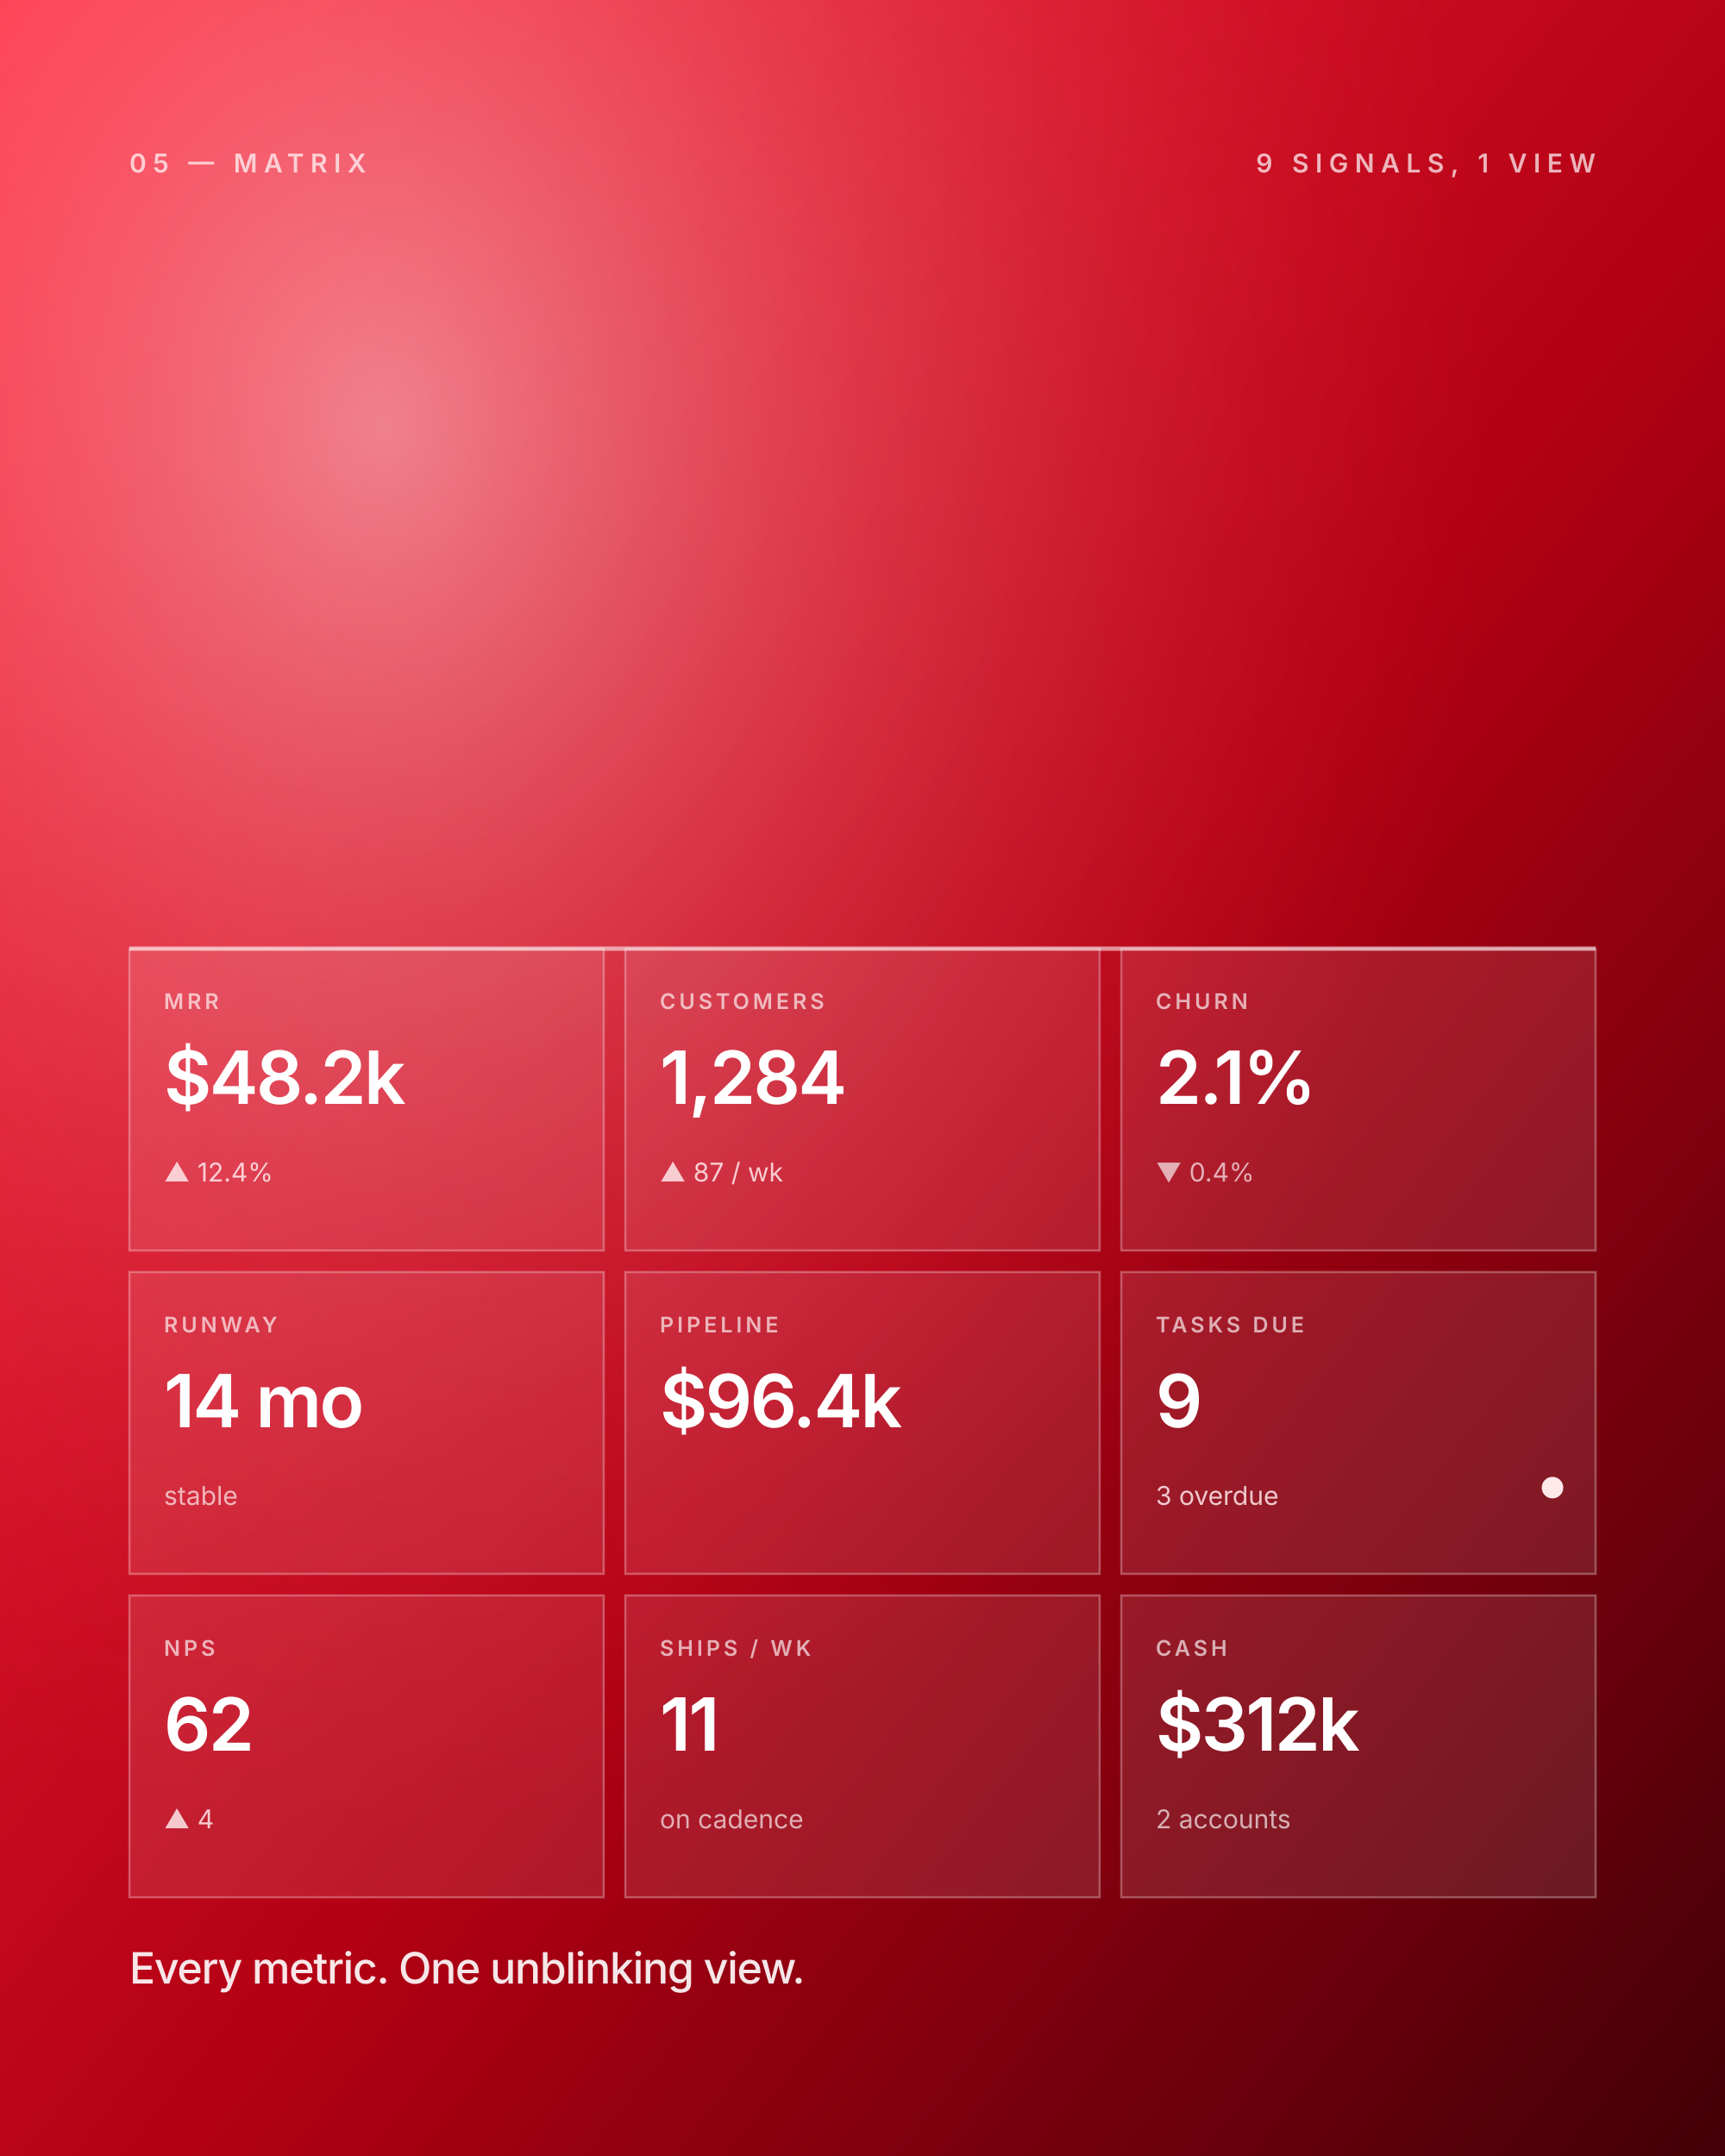
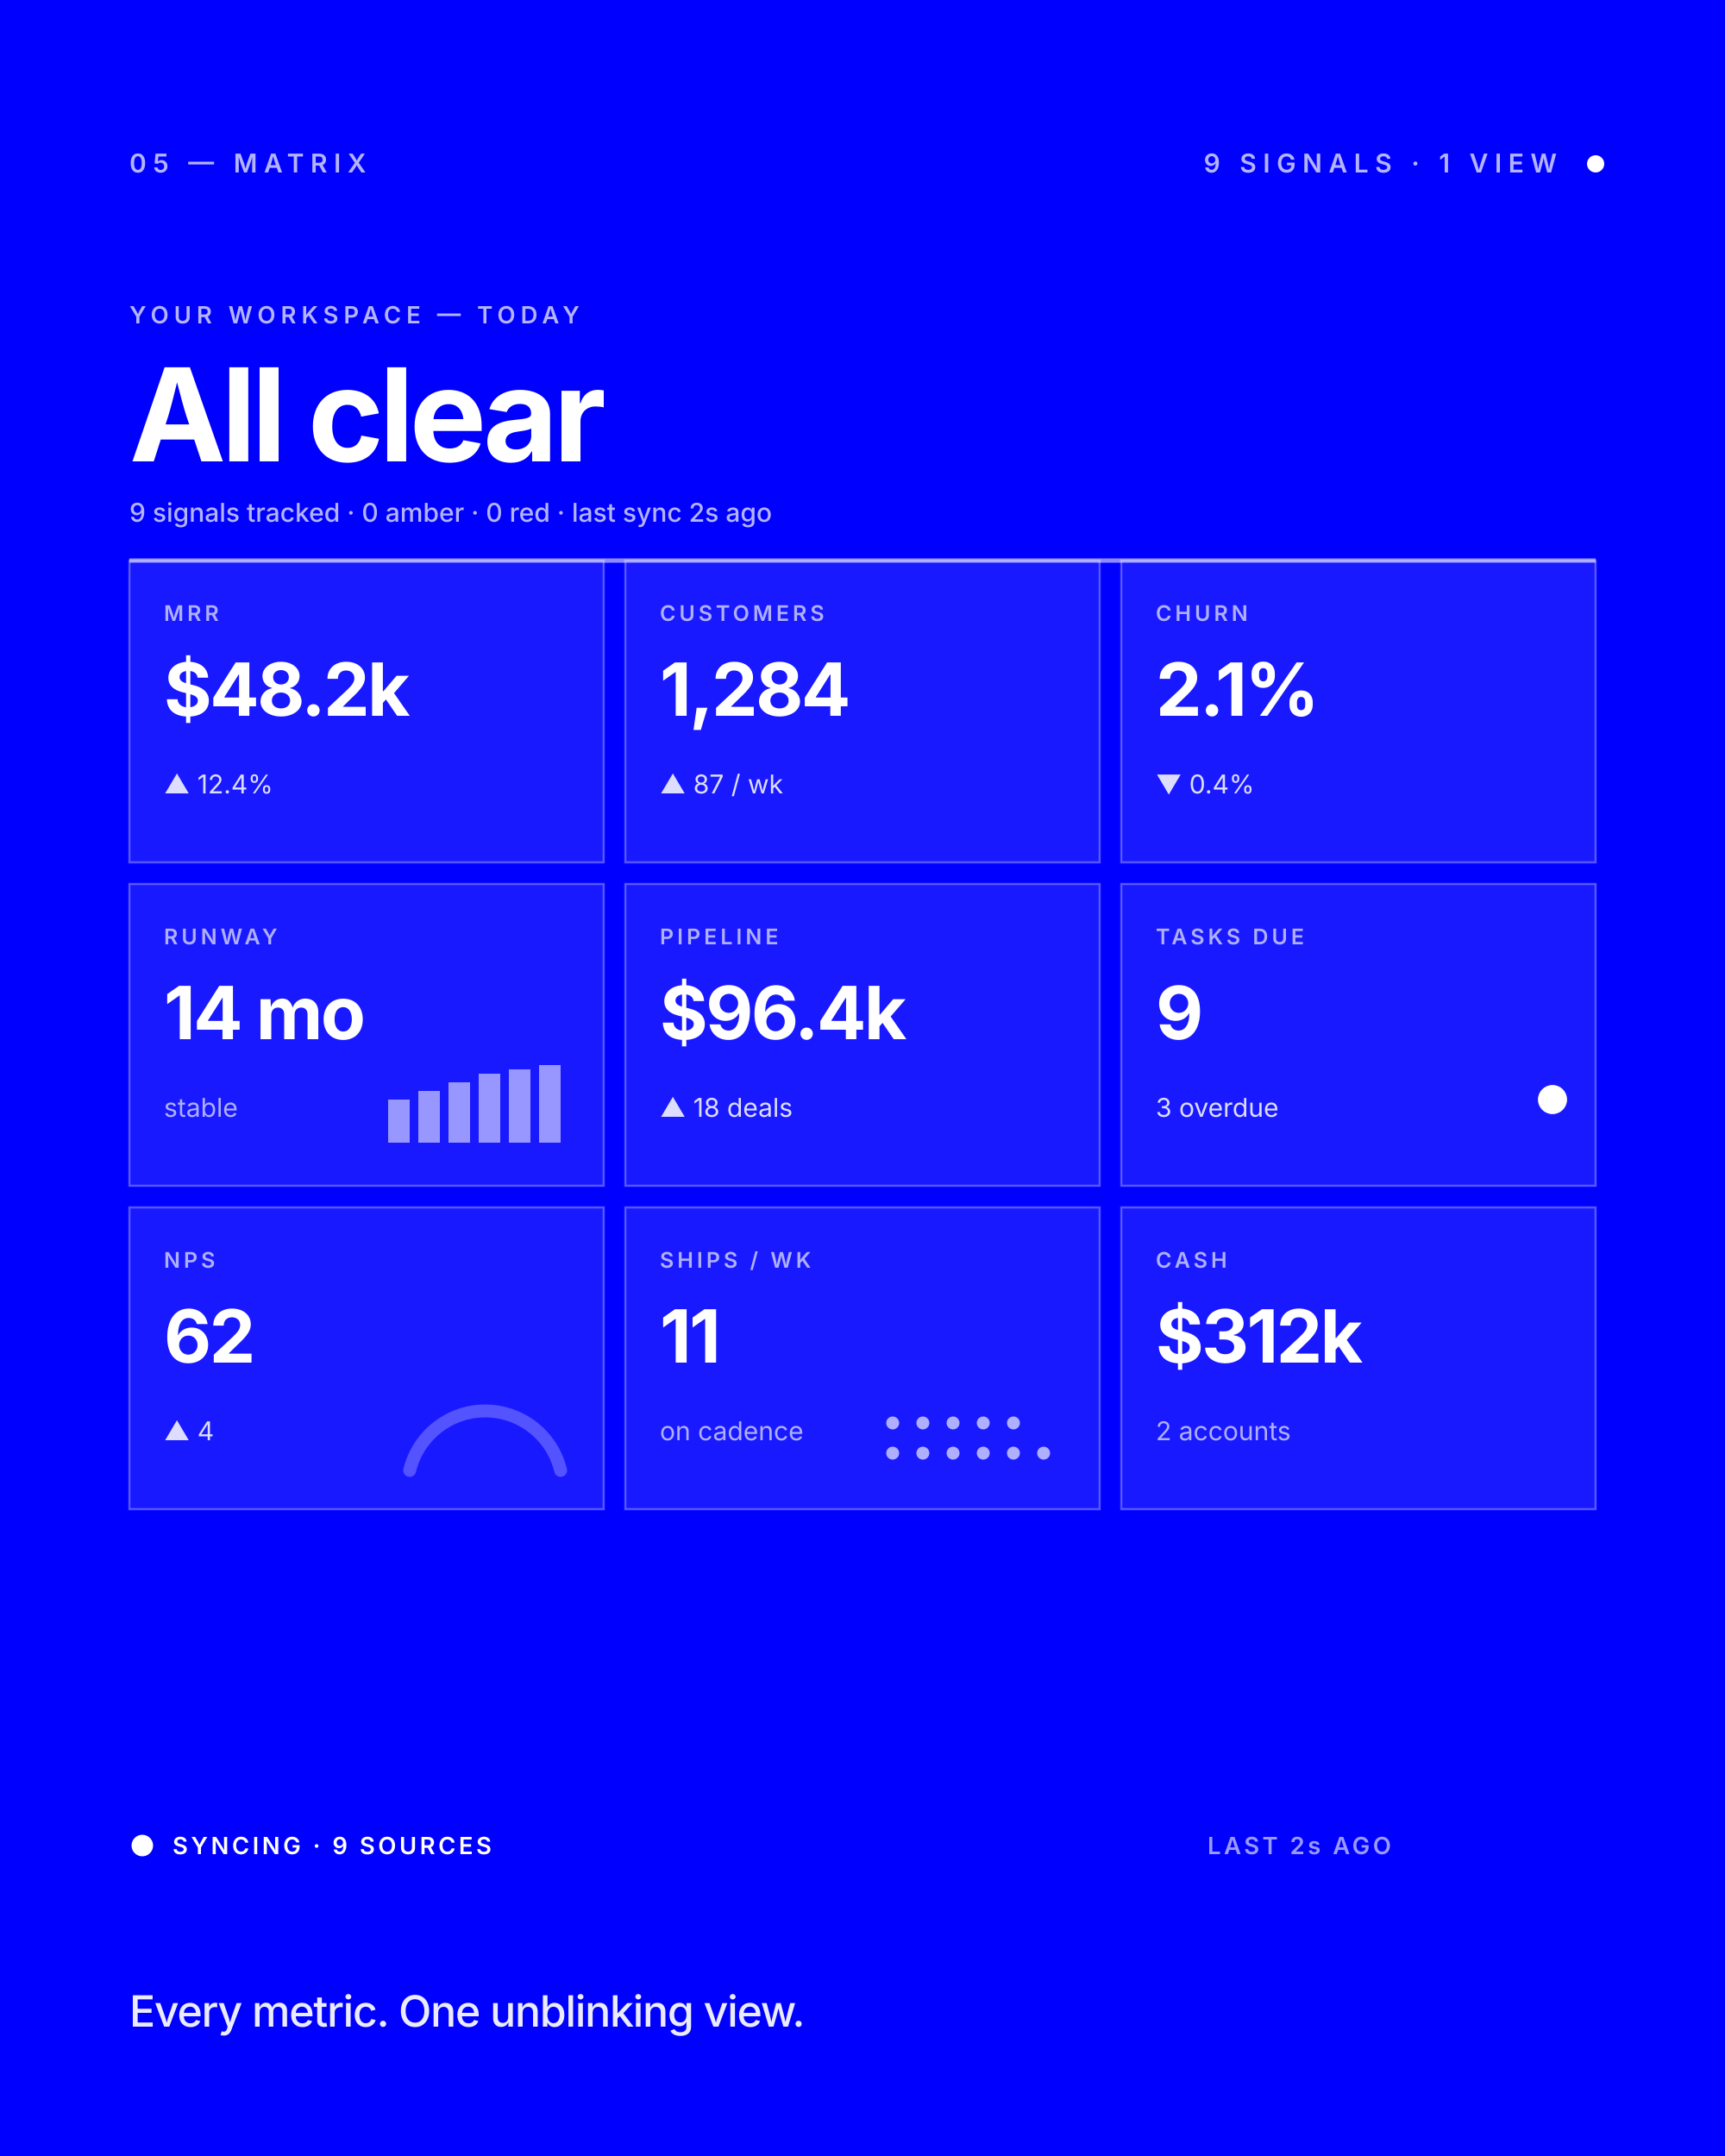
<svg xmlns="http://www.w3.org/2000/svg" viewBox="0 0 800 1000" preserveAspectRatio="xMidYMid slice">
-   <defs>
-     <linearGradient id="mx-bg" x1="0" y1="0" x2="1" y2="1">
-       <stop offset="0%" stop-color="#FF2A40" />
-       <stop offset="55%" stop-color="#B30014" />
-       <stop offset="100%" stop-color="#420006" />
-     </linearGradient>
-     <radialGradient id="mx-flare" cx="22%" cy="20%" r="65%">
-       <stop offset="0%" stop-color="#FFE8EA" stop-opacity="0.5" />
-       <stop offset="100%" stop-color="#FF2A40" stop-opacity="0" />
-     </radialGradient>
-   </defs>
-   <rect width="800" height="1000" fill="url(#mx-bg)" />
-   <rect width="800" height="1000" fill="url(#mx-flare)" />
+   <rect width="800" height="1000" fill="#0000FF" />
  <text x="60" y="80" font-family="Inter,sans-serif" font-size="12" font-weight="600" letter-spacing="3" fill="#FFFFFF" fill-opacity="0.7">05 — MATRIX</text>
-   <text x="740" y="80" text-anchor="end" font-family="Inter,sans-serif" font-size="12" font-weight="600" letter-spacing="3" fill="#FFFFFF" fill-opacity="0.7">9 SIGNALS, 1 VIEW</text>
+   <g transform="translate(740,76)">
+     <text x="-18" y="4" text-anchor="end" font-family="Inter,sans-serif" font-size="12" font-weight="600" letter-spacing="3" fill="#FFFFFF" fill-opacity="0.7">9 SIGNALS · 1 VIEW</text>
+     <circle r="4" fill="#FFFFFF">
+       <animate attributeName="opacity" values="0.25;1;0.25" dur="1.6s" repeatCount="indefinite" />
+     </circle>
+   </g>
+   <g transform="translate(60,150)">
+     <text x="0" y="0" font-family="Inter,sans-serif" font-size="11" font-weight="600" letter-spacing="2.4" fill="#FFFFFF" fill-opacity="0.7">YOUR WORKSPACE — TODAY</text>
+     <text x="0" y="64" font-family="Inter,sans-serif" font-size="60" font-weight="700" fill="#FFFFFF" letter-spacing="-2.2">All clear</text>
+     <text x="0" y="92" font-family="Inter,sans-serif" font-size="12" font-weight="500" fill="#FFFFFF" fill-opacity="0.7">9 signals tracked · 0 amber · 0 red · last sync 2s ago</text>
+   </g>
  <g font-family="Inter,sans-serif">
-     <g transform="translate(60,440)">
-       <rect width="220" height="140" fill="#FFFFFF" fill-opacity="0.10" stroke="#FFFFFF" stroke-opacity="0.30" />
+     <g transform="translate(60,260)">
+       <rect width="220" height="140" rx="0" fill="#FFFFFF" fill-opacity="0.10" stroke="#FFFFFF" stroke-opacity="0.30" />
      <text x="16" y="28" font-size="10" font-weight="600" fill="#FFFFFF" fill-opacity="0.65" letter-spacing="1.6">MRR</text>
-       <text x="16" y="72" font-size="34" font-weight="600" fill="#FFFFFF" letter-spacing="-1">$48.2k</text>
-       <text x="16" y="108" font-size="12" fill="#FFE8EA" fill-opacity="0.85">▲ 12.4%</text>
-     </g>
-     <g transform="translate(290,440)">
-       <rect width="220" height="140" fill="#FFFFFF" fill-opacity="0.10" stroke="#FFFFFF" stroke-opacity="0.30" />
-       <text x="16" y="28" font-size="10" font-weight="600" fill="#FFFFFF" fill-opacity="0.65" letter-spacing="1.6">CUSTOMERS</text>
-       <text x="16" y="72" font-size="34" font-weight="600" fill="#FFFFFF" letter-spacing="-1">1,284</text>
-       <text x="16" y="108" font-size="12" fill="#FFE8EA" fill-opacity="0.85">▲ 87 / wk</text>
-     </g>
-     <g transform="translate(520,440)">
-       <rect width="220" height="140" fill="#FFFFFF" fill-opacity="0.10" stroke="#FFFFFF" stroke-opacity="0.30" />
-       <text x="16" y="28" font-size="10" font-weight="600" fill="#FFFFFF" fill-opacity="0.65" letter-spacing="1.6">CHURN</text>
-       <text x="16" y="72" font-size="34" font-weight="600" fill="#FFFFFF" letter-spacing="-1">2.1%</text>
-       <text x="16" y="108" font-size="12" fill="#FFFFFF" fill-opacity="0.65">▼ 0.4%</text>
-     </g>
-     <g transform="translate(60,590)">
-       <rect width="220" height="140" fill="#FFFFFF" fill-opacity="0.10" stroke="#FFFFFF" stroke-opacity="0.30" />
-       <text x="16" y="28" font-size="10" font-weight="600" fill="#FFFFFF" fill-opacity="0.65" letter-spacing="1.6">RUNWAY</text>
-       <text x="16" y="72" font-size="34" font-weight="600" fill="#FFFFFF" letter-spacing="-1">14 mo</text>
-       <text x="16" y="108" font-size="12" fill="#FFFFFF" fill-opacity="0.65">stable</text>
-     </g>
-     <g transform="translate(290,590)">
-       <rect width="220" height="140" fill="#FFFFFF" fill-opacity="0.10" stroke="#FFFFFF" stroke-opacity="0.30" />
-       <text x="16" y="28" font-size="10" font-weight="600" fill="#FFFFFF" fill-opacity="0.65" letter-spacing="1.6">PIPELINE</text>
-       <text x="16" y="72" font-size="34" font-weight="600" fill="#FFFFFF" letter-spacing="-1">$96.4k</text>
-       <polyline points="16,124 50,114 80,118 110,104 140,108 170,96 200,90" fill="none" stroke="#FFFFFF" stroke-width="1.8" stroke-dasharray="200" stroke-dashoffset="200">
-         <animate attributeName="stroke-dashoffset" values="200;-200" dur="4s" repeatCount="indefinite" />
+       <text x="16" y="72" font-size="34" font-weight="700" fill="#FFFFFF" letter-spacing="-1">$48.2k</text>
+       <text x="16" y="108" font-size="12" fill="#FFFFFF" fill-opacity="0.85">▲ 12.4%</text>
+       <polyline points="120,118 138,108 156,112 174,98 192,102 200,90" fill="none" stroke="#FFFFFF" stroke-width="1.6" stroke-dasharray="120" stroke-dashoffset="120">
+         <animate attributeName="stroke-dashoffset" values="120;-120" dur="4s" repeatCount="indefinite" />
      </polyline>
    </g>
-     <g transform="translate(520,590)">
-       <rect width="220" height="140" fill="#FFFFFF" fill-opacity="0.10" stroke="#FFFFFF" stroke-opacity="0.30" />
+     <g transform="translate(290,260)">
+       <rect width="220" height="140" rx="0" fill="#FFFFFF" fill-opacity="0.10" stroke="#FFFFFF" stroke-opacity="0.30" />
+       <text x="16" y="28" font-size="10" font-weight="600" fill="#FFFFFF" fill-opacity="0.65" letter-spacing="1.6">CUSTOMERS</text>
+       <text x="16" y="72" font-size="34" font-weight="700" fill="#FFFFFF" letter-spacing="-1">1,284</text>
+       <text x="16" y="108" font-size="12" fill="#FFFFFF" fill-opacity="0.85">▲ 87 / wk</text>
+       <polyline points="120,118 138,114 156,108 174,104 192,98 200,92" fill="none" stroke="#FFFFFF" stroke-width="1.6" stroke-dasharray="120" stroke-dashoffset="120">
+         <animate attributeName="stroke-dashoffset" values="120;-120" dur="4.4s" repeatCount="indefinite" />
+       </polyline>
+     </g>
+     <g transform="translate(520,260)">
+       <rect width="220" height="140" rx="0" fill="#FFFFFF" fill-opacity="0.10" stroke="#FFFFFF" stroke-opacity="0.30" />
+       <text x="16" y="28" font-size="10" font-weight="600" fill="#FFFFFF" fill-opacity="0.65" letter-spacing="1.6">CHURN</text>
+       <text x="16" y="72" font-size="34" font-weight="700" fill="#FFFFFF" letter-spacing="-1">2.1%</text>
+       <text x="16" y="108" font-size="12" fill="#FFFFFF" fill-opacity="0.85">▼ 0.4%</text>
+       <polyline points="120,98 138,104 156,108 174,114 192,118 200,118" fill="none" stroke="#FFFFFF" stroke-width="1.6" stroke-dasharray="120" stroke-dashoffset="120">
+         <animate attributeName="stroke-dashoffset" values="120;-120" dur="3.8s" repeatCount="indefinite" />
+       </polyline>
+     </g>
+     <g transform="translate(60,410)">
+       <rect width="220" height="140" rx="0" fill="#FFFFFF" fill-opacity="0.10" stroke="#FFFFFF" stroke-opacity="0.30" />
+       <text x="16" y="28" font-size="10" font-weight="600" fill="#FFFFFF" fill-opacity="0.65" letter-spacing="1.6">RUNWAY</text>
+       <text x="16" y="72" font-size="34" font-weight="700" fill="#FFFFFF" letter-spacing="-1">14 mo</text>
+       <text x="16" y="108" font-size="12" fill="#FFFFFF" fill-opacity="0.65">stable</text>
+       <g fill="#FFFFFF" fill-opacity="0.55">
+         <rect x="120" y="100" width="10" height="20" />
+         <rect x="134" y="96" width="10" height="24" />
+         <rect x="148" y="92" width="10" height="28" />
+         <rect x="162" y="88" width="10" height="32" />
+         <rect x="176" y="86" width="10" height="34" />
+         <rect x="190" y="84" width="10" height="36" />
+       </g>
+     </g>
+     <g transform="translate(290,410)">
+       <rect width="220" height="140" rx="0" fill="#FFFFFF" fill-opacity="0.10" stroke="#FFFFFF" stroke-opacity="0.30" />
+       <text x="16" y="28" font-size="10" font-weight="600" fill="#FFFFFF" fill-opacity="0.65" letter-spacing="1.6">PIPELINE</text>
+       <text x="16" y="72" font-size="34" font-weight="700" fill="#FFFFFF" letter-spacing="-1">$96.4k</text>
+       <text x="16" y="108" font-size="12" fill="#FFFFFF" fill-opacity="0.85">▲ 18 deals</text>
+       <polyline points="120,118 138,108 156,118 174,98 192,108 200,90" fill="none" stroke="#FFFFFF" stroke-width="1.6" stroke-dasharray="120" stroke-dashoffset="120">
+         <animate attributeName="stroke-dashoffset" values="120;-120" dur="4.6s" repeatCount="indefinite" />
+       </polyline>
+     </g>
+     <g transform="translate(520,410)">
+       <rect width="220" height="140" rx="0" fill="#FFFFFF" fill-opacity="0.10" stroke="#FFFFFF" stroke-opacity="0.30" />
      <text x="16" y="28" font-size="10" font-weight="600" fill="#FFFFFF" fill-opacity="0.65" letter-spacing="1.6">TASKS DUE</text>
-       <text x="16" y="72" font-size="34" font-weight="600" fill="#FFFFFF" letter-spacing="-1">9</text>
-       <text x="16" y="108" font-size="12" fill="#FFE8EA" fill-opacity="0.85">3 overdue</text>
-       <circle cx="200" cy="100" r="5" fill="#FFE8EA">
-         <animate attributeName="opacity" values="0.2;1;0.2" dur="1.4s" repeatCount="indefinite" />
+       <text x="16" y="72" font-size="34" font-weight="700" fill="#FFFFFF" letter-spacing="-1">9</text>
+       <text x="16" y="108" font-size="12" fill="#FFFFFF" fill-opacity="0.85">3 overdue</text>
+       <circle cx="200" cy="100" r="6" fill="#FFFFFF">
+         <animate attributeName="opacity" values="0.3;1;0.3" dur="1.4s" repeatCount="indefinite" />
+       </circle>
+       <circle cx="200" cy="100" r="6" fill="none" stroke="#FFFFFF" stroke-width="1.5">
+         <animate attributeName="r" values="6;16;6" dur="1.4s" repeatCount="indefinite" />
+         <animate attributeName="opacity" values="0.7;0;0.7" dur="1.4s" repeatCount="indefinite" />
      </circle>
    </g>
-     <g transform="translate(60,740)">
-       <rect width="220" height="140" fill="#FFFFFF" fill-opacity="0.10" stroke="#FFFFFF" stroke-opacity="0.30" />
+     <g transform="translate(60,560)">
+       <rect width="220" height="140" rx="0" fill="#FFFFFF" fill-opacity="0.10" stroke="#FFFFFF" stroke-opacity="0.30" />
      <text x="16" y="28" font-size="10" font-weight="600" fill="#FFFFFF" fill-opacity="0.65" letter-spacing="1.6">NPS</text>
-       <text x="16" y="72" font-size="34" font-weight="600" fill="#FFFFFF" letter-spacing="-1">62</text>
-       <text x="16" y="108" font-size="12" fill="#FFE8EA" fill-opacity="0.85">▲ 4</text>
+       <text x="16" y="72" font-size="34" font-weight="700" fill="#FFFFFF" letter-spacing="-1">62</text>
+       <text x="16" y="108" font-size="12" fill="#FFFFFF" fill-opacity="0.85">▲ 4</text>
+       <path d="M 130 122 A 36 36 0 0 1 200 122" fill="none" stroke="#FFFFFF" stroke-opacity="0.25" stroke-width="6" stroke-linecap="round" />
+       <path d="M 130 122 A 36 36 0 0 1 188 100" fill="none" stroke="#FFFFFF" stroke-width="6" stroke-linecap="round" stroke-dasharray="80" stroke-dashoffset="80">
+         <animate attributeName="stroke-dashoffset" values="80;0" dur="1.6s" begin="0.4s" fill="freeze" calcMode="spline" keySplines="0.4 0 0.2 1" />
+       </path>
    </g>
-     <g transform="translate(290,740)">
-       <rect width="220" height="140" fill="#FFFFFF" fill-opacity="0.10" stroke="#FFFFFF" stroke-opacity="0.30" />
+     <g transform="translate(290,560)">
+       <rect width="220" height="140" rx="0" fill="#FFFFFF" fill-opacity="0.10" stroke="#FFFFFF" stroke-opacity="0.30" />
      <text x="16" y="28" font-size="10" font-weight="600" fill="#FFFFFF" fill-opacity="0.65" letter-spacing="1.6">SHIPS / WK</text>
-       <text x="16" y="72" font-size="34" font-weight="600" fill="#FFFFFF" letter-spacing="-1">11</text>
+       <text x="16" y="72" font-size="34" font-weight="700" fill="#FFFFFF" letter-spacing="-1">11</text>
      <text x="16" y="108" font-size="12" fill="#FFFFFF" fill-opacity="0.65">on cadence</text>
+       <g fill="#FFFFFF" fill-opacity="0.65">
+         <circle cx="124" cy="114" r="3" />
+         <circle cx="138" cy="114" r="3" />
+         <circle cx="152" cy="114" r="3" />
+         <circle cx="166" cy="114" r="3" />
+         <circle cx="180" cy="114" r="3" />
+         <circle cx="194" cy="114" r="3" />
+         <circle cx="124" cy="100" r="3" />
+         <circle cx="138" cy="100" r="3" />
+         <circle cx="152" cy="100" r="3" />
+         <circle cx="166" cy="100" r="3" />
+         <circle cx="180" cy="100" r="3" />
+       </g>
    </g>
-     <g transform="translate(520,740)">
-       <rect width="220" height="140" fill="#FFFFFF" fill-opacity="0.10" stroke="#FFFFFF" stroke-opacity="0.30" />
+     <g transform="translate(520,560)">
+       <rect width="220" height="140" rx="0" fill="#FFFFFF" fill-opacity="0.10" stroke="#FFFFFF" stroke-opacity="0.30" />
      <text x="16" y="28" font-size="10" font-weight="600" fill="#FFFFFF" fill-opacity="0.65" letter-spacing="1.6">CASH</text>
-       <text x="16" y="72" font-size="34" font-weight="600" fill="#FFFFFF" letter-spacing="-1">$312k</text>
+       <text x="16" y="72" font-size="34" font-weight="700" fill="#FFFFFF" letter-spacing="-1">$312k</text>
      <text x="16" y="108" font-size="12" fill="#FFFFFF" fill-opacity="0.65">2 accounts</text>
+       <polyline points="120,116 138,112 156,108 174,100 192,94 200,90" fill="none" stroke="#FFFFFF" stroke-width="1.6" stroke-dasharray="120" stroke-dashoffset="120">
+         <animate attributeName="stroke-dashoffset" values="120;-120" dur="4.2s" repeatCount="indefinite" />
+       </polyline>
    </g>
  </g>
-   <line x1="60" y1="440" x2="740" y2="440" stroke="#FFFFFF" stroke-opacity="0.55" stroke-width="2">
-     <animate attributeName="y1" values="440;880;440" dur="5s" repeatCount="indefinite" />
-     <animate attributeName="y2" values="440;880;440" dur="5s" repeatCount="indefinite" />
+   <line x1="60" y1="260" x2="740" y2="260" stroke="#FFFFFF" stroke-opacity="0.55" stroke-width="2">
+     <animate attributeName="y1" values="260;700;260" dur="5s" repeatCount="indefinite" />
+     <animate attributeName="y2" values="260;700;260" dur="5s" repeatCount="indefinite" />
    <animate attributeName="opacity" values="0;0.55;0" dur="5s" repeatCount="indefinite" />
  </line>
-   <text x="60" y="920" font-family="Inter,sans-serif" font-size="20" font-weight="500" fill="#FFFFFF" fill-opacity="0.9" letter-spacing="-0.5">Every metric. One unblinking view.</text>
+   <g transform="translate(60,860)" font-family="Inter,sans-serif" font-size="11" font-weight="600" letter-spacing="1.4" fill="#FFFFFF">
+     <circle cx="6" cy="-4" r="5" fill="#FFFFFF">
+       <animate attributeName="opacity" values="0.4;1;0.4" dur="1.8s" repeatCount="indefinite" />
+     </circle>
+     <text x="20" y="0">SYNCING · 9 SOURCES</text>
+     <text x="500" y="0" fill="#FFFFFF" fill-opacity="0.6">LAST 2s AGO</text>
+   </g>
+   <text x="60" y="940" font-family="Inter,sans-serif" font-size="20" font-weight="500" fill="#FFFFFF" fill-opacity="0.92" letter-spacing="-0.5">Every metric. One unblinking view.</text>
</svg>
